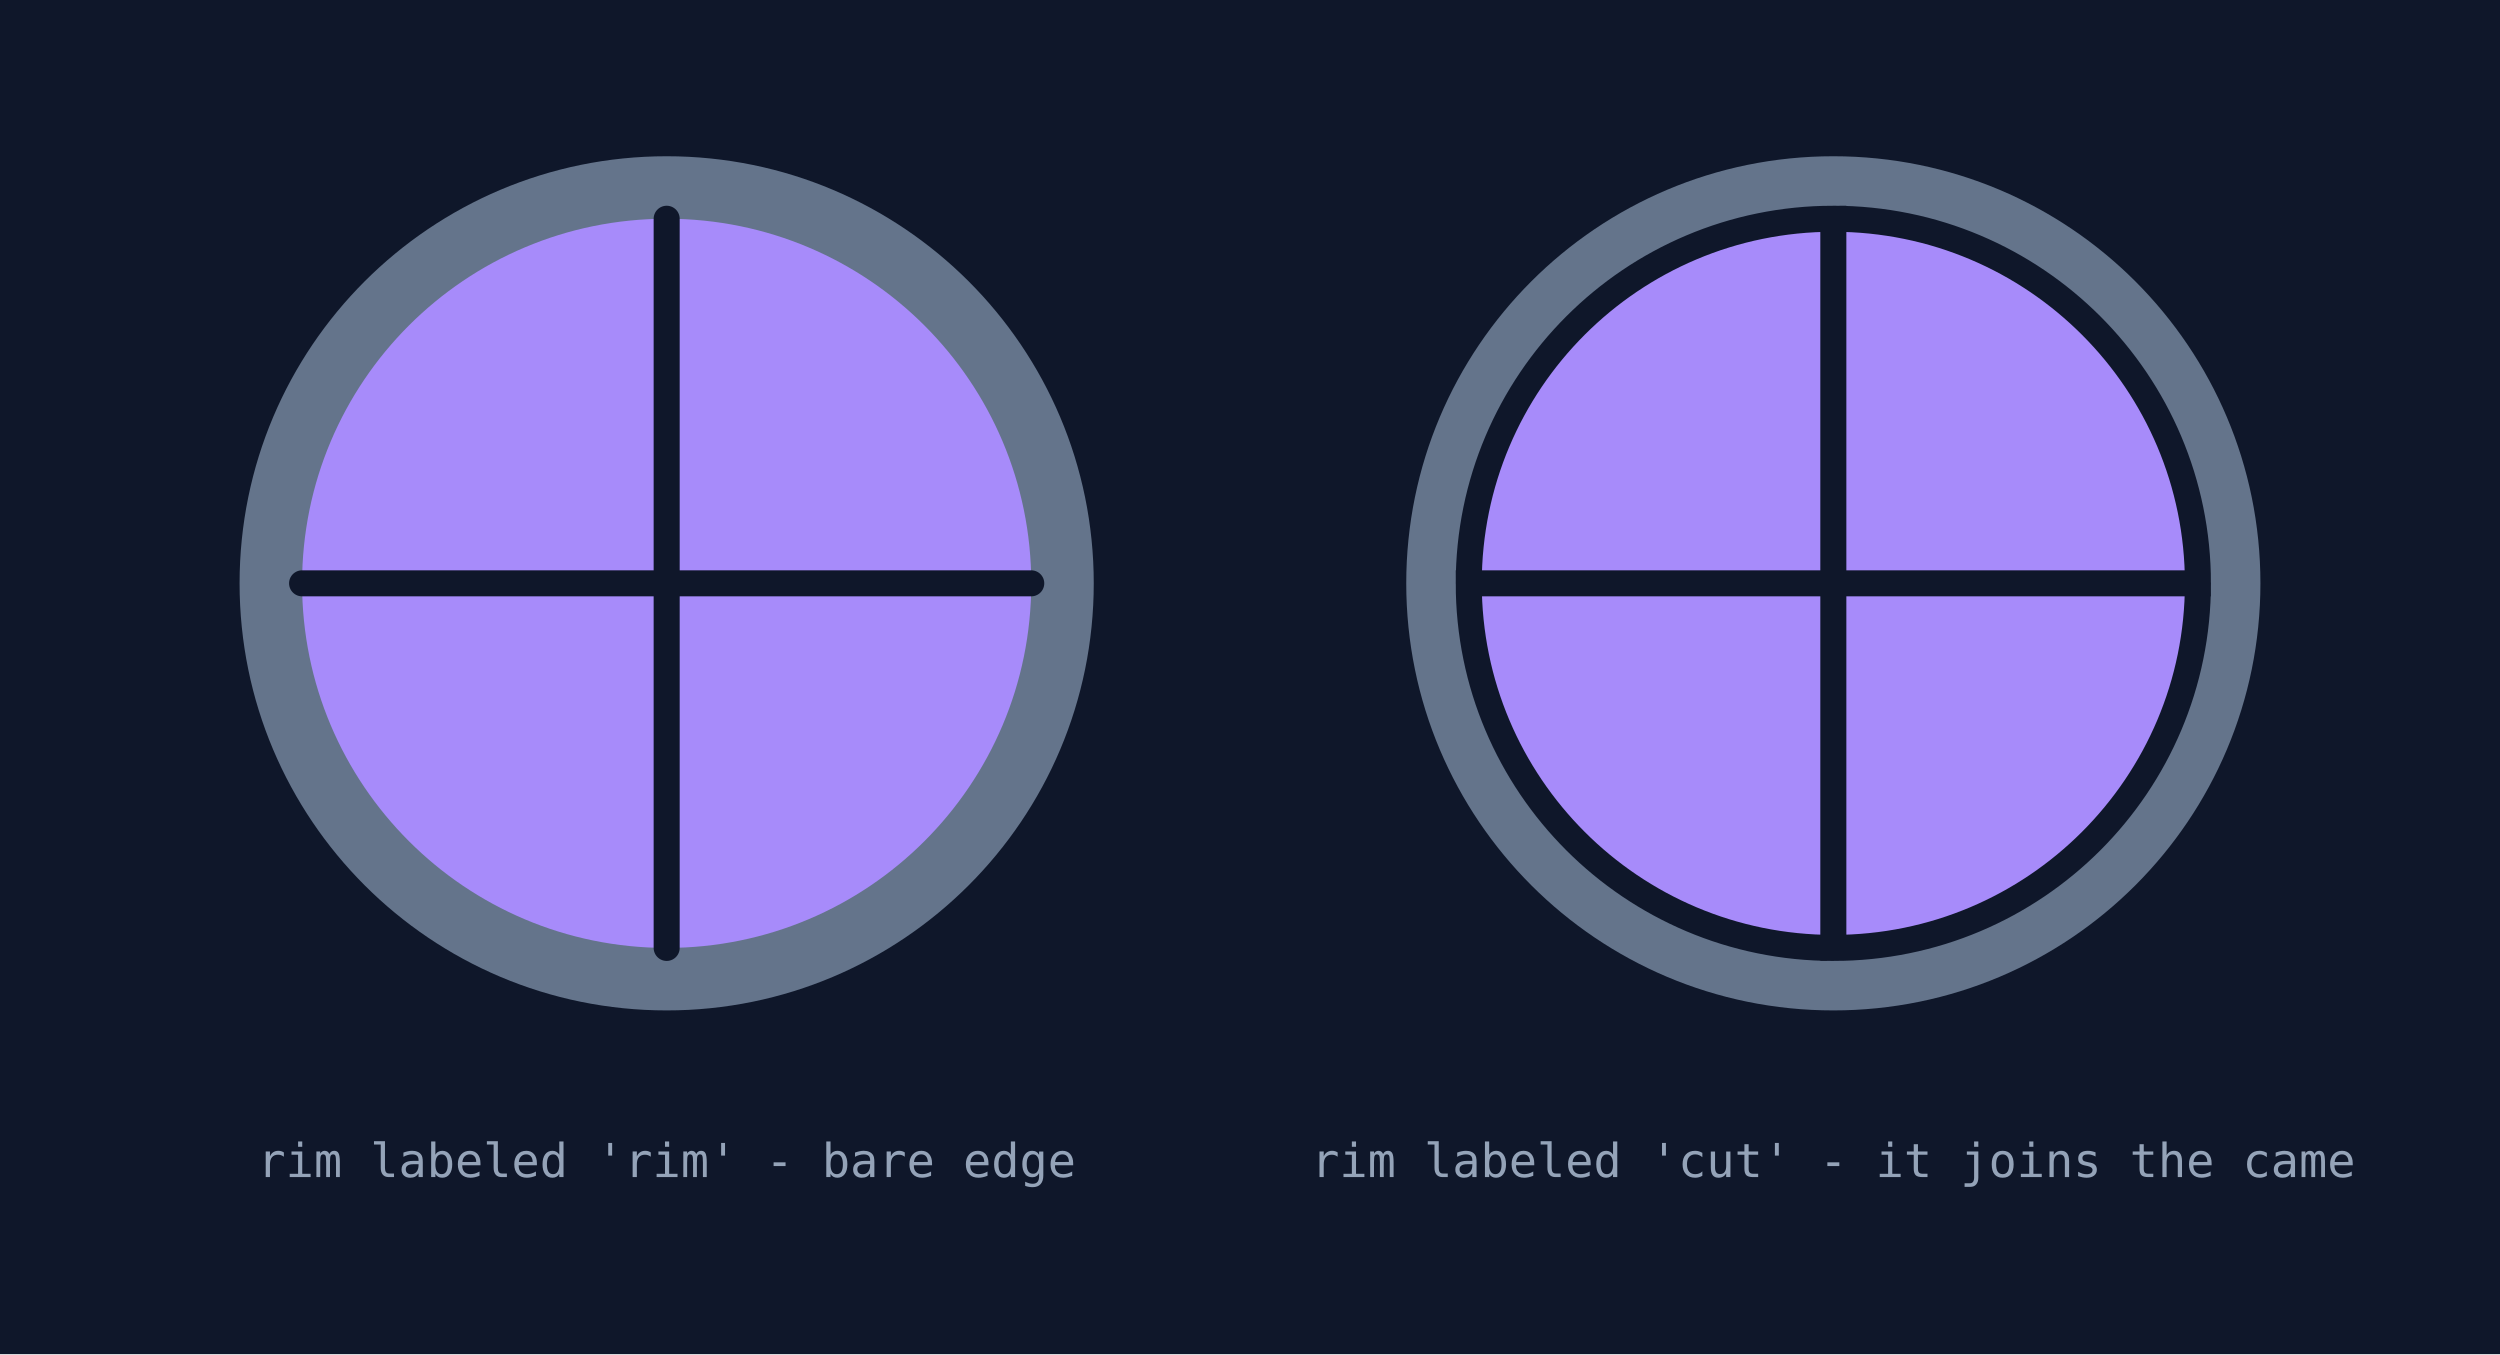
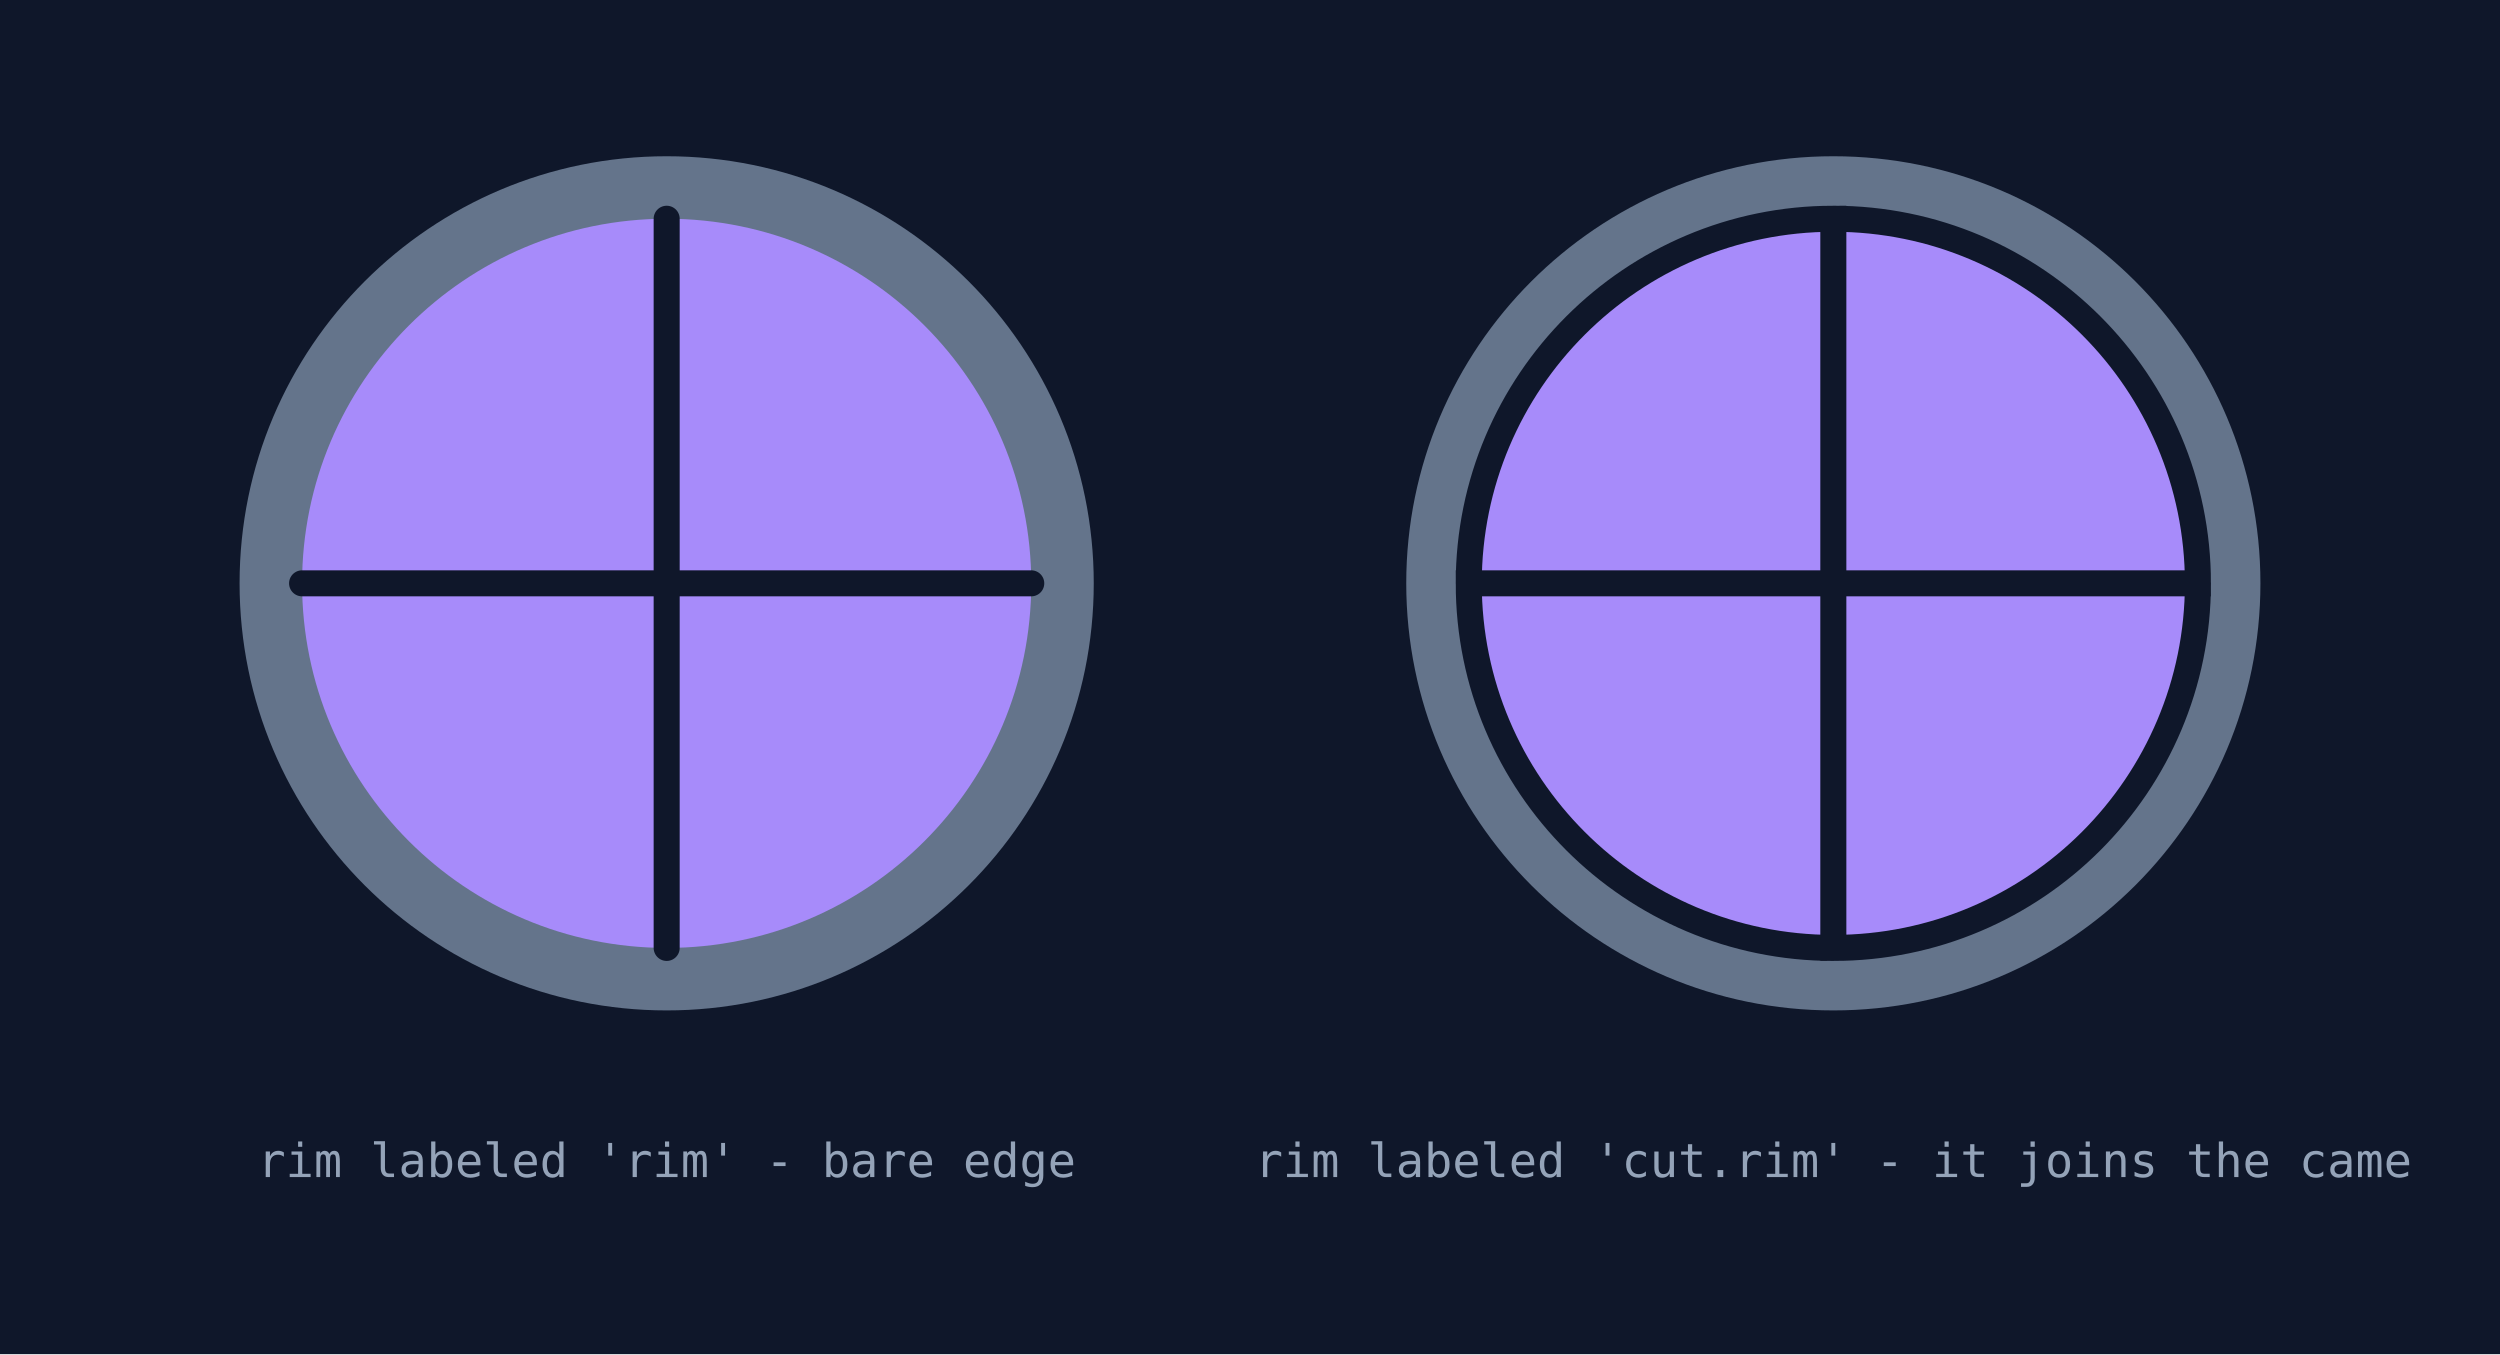
<svg xmlns="http://www.w3.org/2000/svg" viewBox="0 0 480 260" width="480" height="260">
  <path data-layer-name="bg" id="bg" d="M 0 0 l 480 0 l 0 260 l -480 0 z" fill="#0f172a" stroke="none" stroke-width="2" />
  <g data-layer-name="scene" id="scene">
    <path data-layer-name="stone" id="stone" d="M 46 112 a 82 82 0 1 1 164 0 a 82 82 0 1 1 -164 0 M 270 112 a 82 82 0 1 1 164 0 a 82 82 0 1 1 -164 0" fill="#64748b" stroke="none" stroke-width="2" />
    <path data-layer-name="panes" id="panes" d="M 128 112 m -70 8.572527594031473e-15 a 70 70 0 0 1 70 -70 l 0 70 l -70 0 z M 128 112 m -1.2858791391047208e-14 -70 a 70 70 0 0 1 70 70 l -70 0 l 0 -70 z M 128 112 m 70 0 a 70 70 0 0 1 -70 70 l 0 -70 l 70 0 z M 128 112 m 4.2862637970157365e-15 70 a 70 70 0 0 1 -70 -70 l 70 0 l 0 70 z M 352 112 m -70 8.572527594031473e-15 a 70 70 0 0 1 70 -70 l 0 70 l -70 0 z M 352 112 m -1.2858791391047208e-14 -70 a 70 70 0 0 1 70 70 l -70 0 l 0 -70 z M 352 112 m 70 0 a 70 70 0 0 1 -70 70 l 0 -70 l 70 0 z M 352 112 m 4.2862637970157365e-15 70 a 70 70 0 0 1 -70 -70 l 70 0 l 0 70 z" fill="#a78bfa" stroke="none" stroke-width="2" />
    <path data-layer-name="leading" id="leading" d="M 128 42 l 0 70 l -70 0 M 198 112 l -70 0 l 0 -70 M 128 182 l 0 -70 l 70 0 M 58 112 l 70 0 l 0 70 M 282 112 a 70 70 0 0 1 70 -70 l 0 70 l -70 0 M 352 42 a 70 70 0 0 1 70 70 l -70 0 l 0 -70 M 422 112 a 70 70 0 0 1 -70 70 l 0 -70 l 70 0 M 352 182 a 70 70 0 0 1 -70 -70 l 70 0 l 0 70" fill="none" stroke="#0f172a" stroke-width="5" stroke-linecap="round" />
    <text data-layer-name="labels" id="labels" x="128" y="226" font-family="monospace" font-size="9" fill="#94a3b8" text-anchor="middle">rim labeled 'rim' - bare edge</text>
-     <text data-layer-name="labels" x="352" y="226" font-family="monospace" font-size="9" fill="#94a3b8" text-anchor="middle">rim labeled 'cut' - it joins the came</text>
+     <text data-layer-name="labels" x="352" y="226" font-family="monospace" font-size="9" fill="#94a3b8" text-anchor="middle">rim labeled 'cut.rim' - it joins the came</text>
  </g>
</svg>
